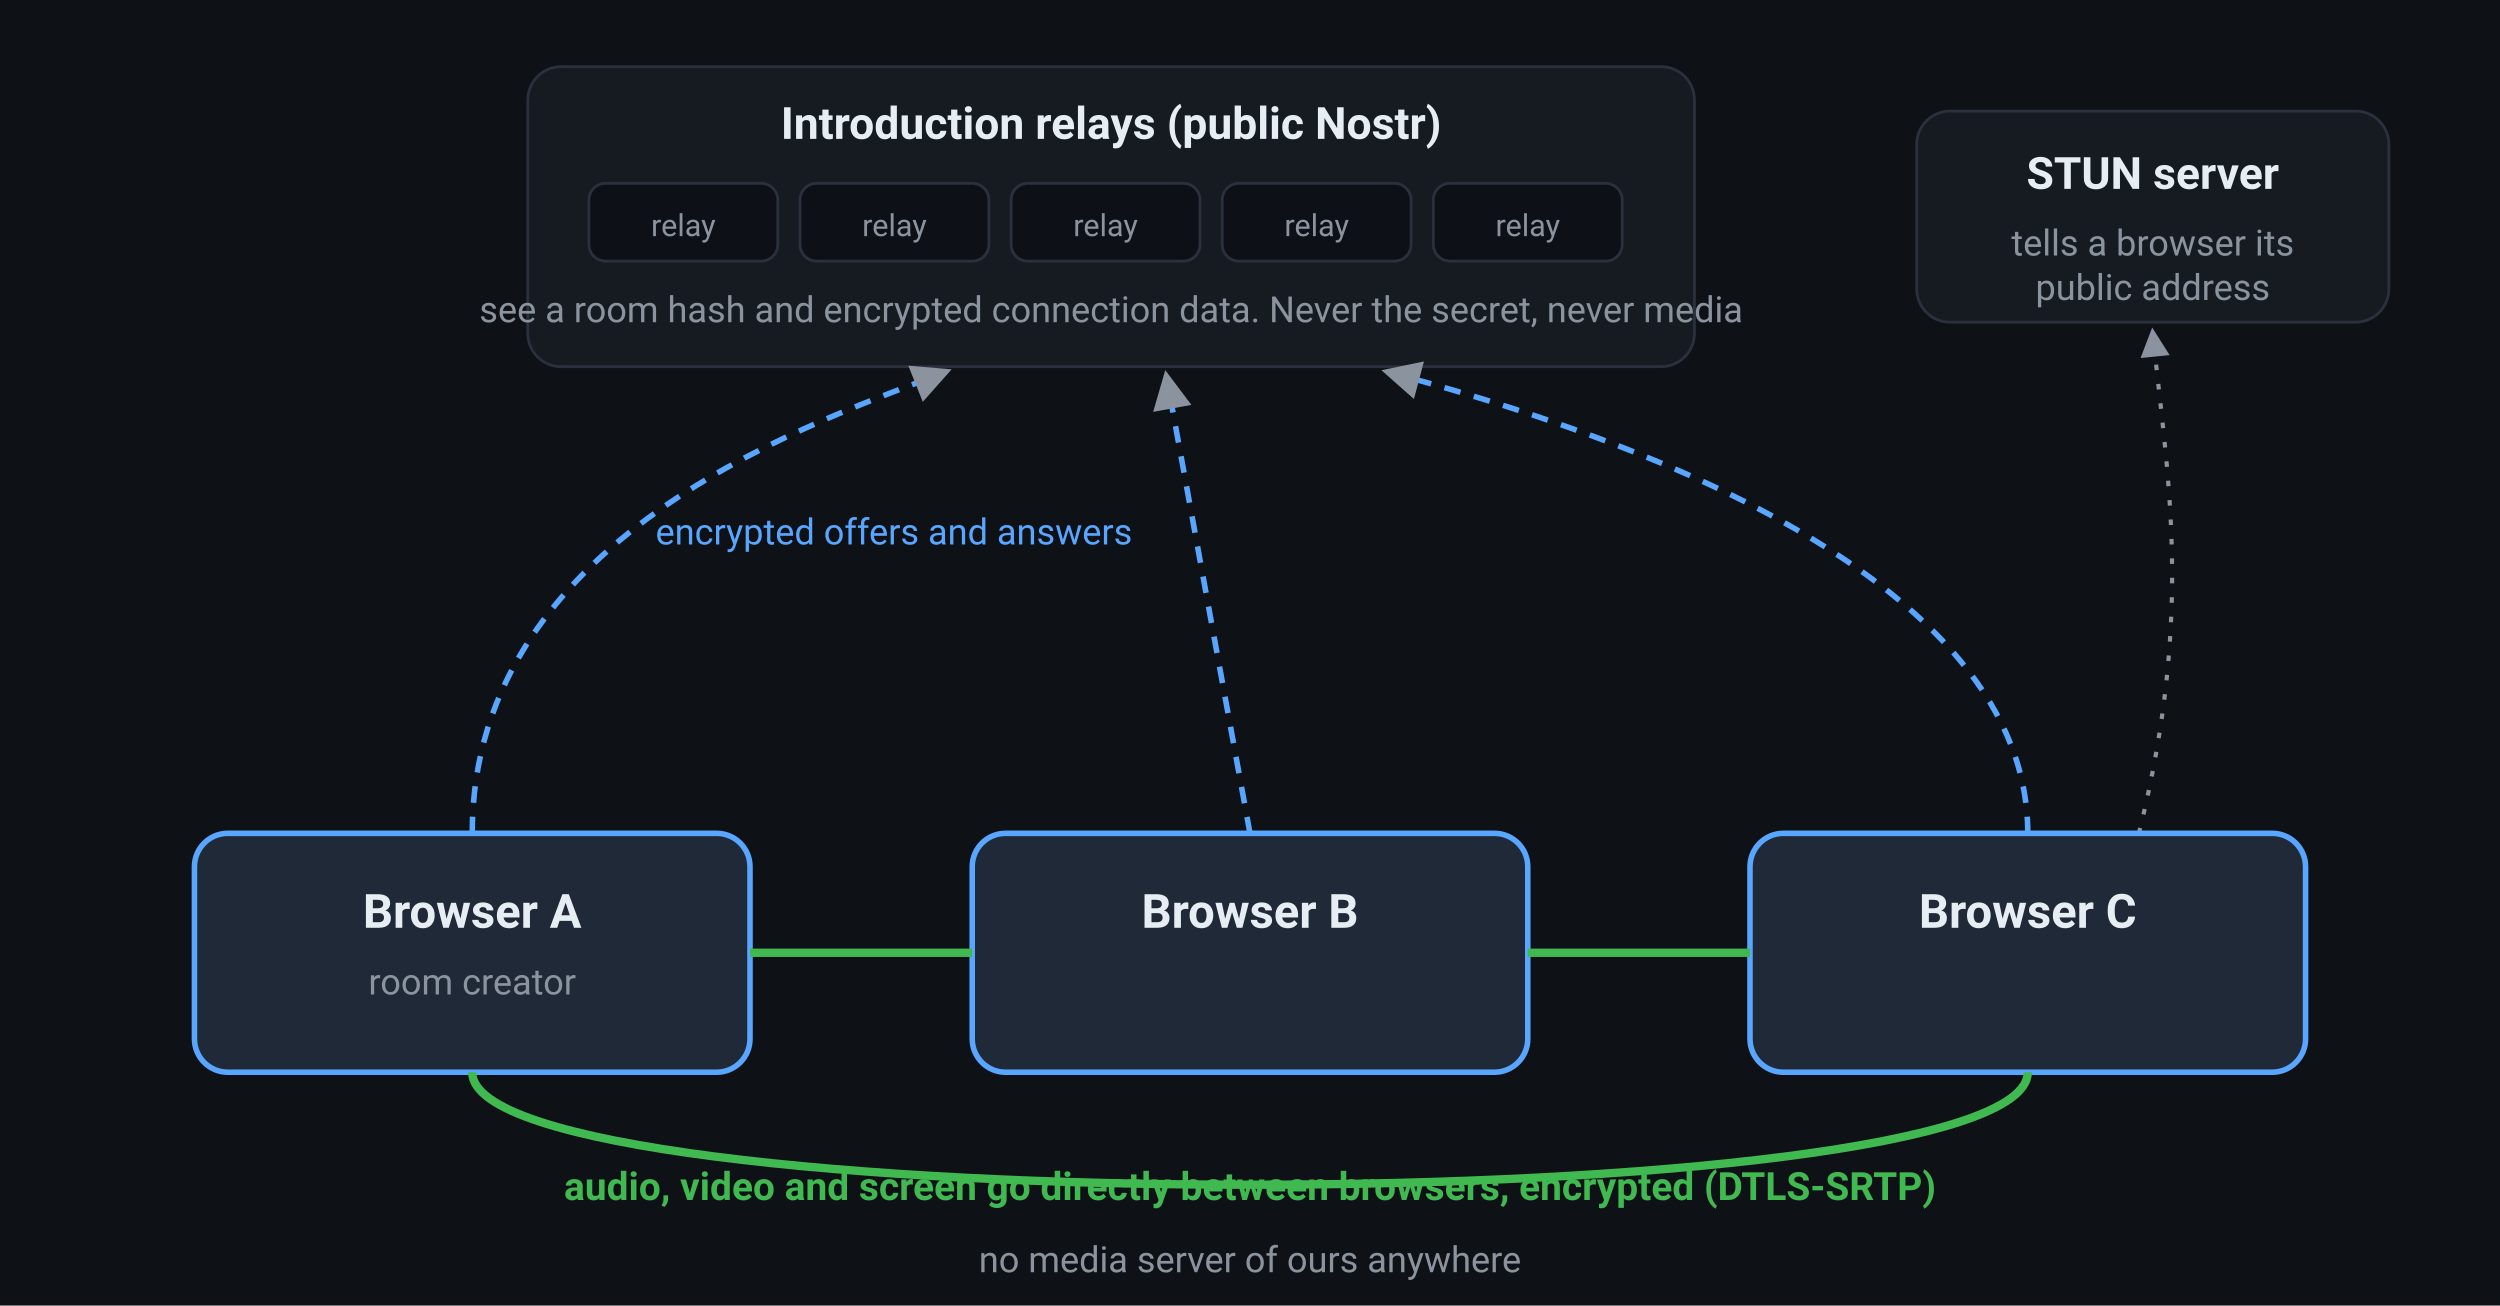
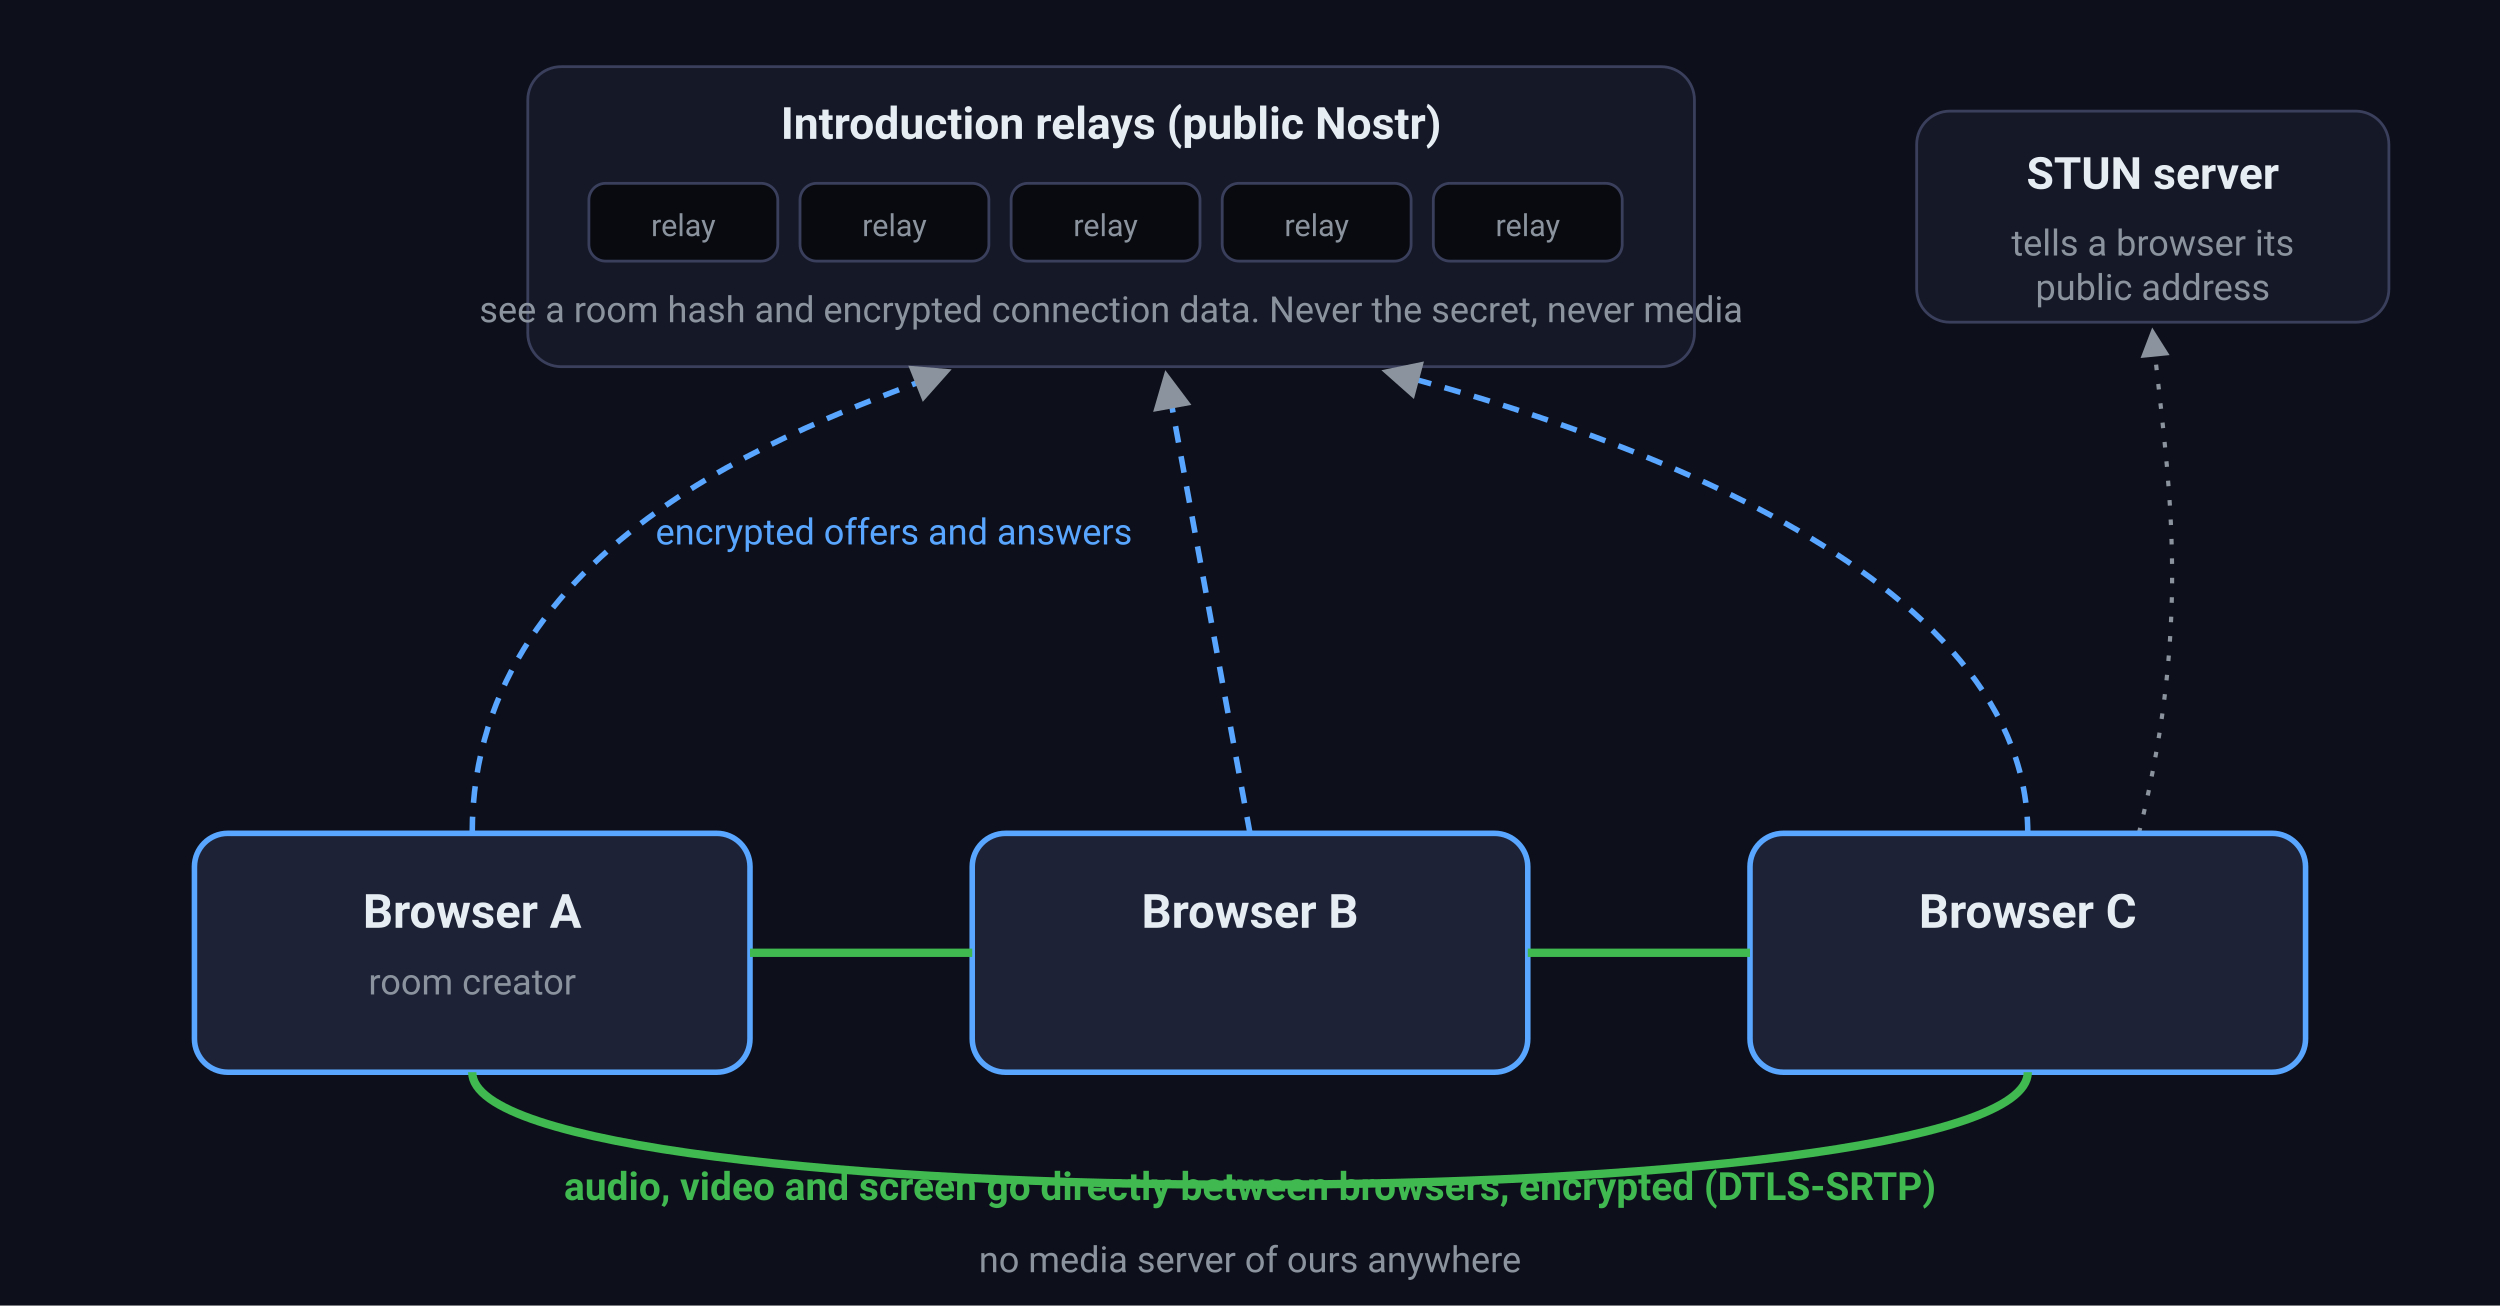
<svg xmlns="http://www.w3.org/2000/svg" viewBox="0 0 900 470" role="img" aria-labelledby="t d" font-family="-apple-system,Segoe UI,Roboto,sans-serif">
  <defs>
    <marker id="ah" viewBox="0 0 10 10" refX="8" refY="5" markerWidth="7" markerHeight="7" orient="auto-start-reverse">
      <path d="M0,0 L10,5 L0,10 z" fill="#8b949e" />
    </marker>
  </defs>
-   <rect width="900" height="470" fill="#0e1116" />
-   <rect x="190" y="24" width="420" height="108" rx="12" fill="#161b22" stroke="#2a313c" />
+   <rect width="900" height="470" fill="#0d0f1a" />
+   <rect x="190" y="24" width="420" height="108" rx="12" fill="#151827" stroke="#3a3f5c" />
  <text x="400" y="50" text-anchor="middle" fill="#e6edf3" font-size="16" font-weight="600">Introduction relays (public Nostr)</text>
-   <g fill="#0d1117" stroke="#2a313c">
+   <g fill="#080a10" stroke="#3a3f5c">
    <rect x="212" y="66" width="68" height="28" rx="6" />
    <rect x="288" y="66" width="68" height="28" rx="6" />
    <rect x="364" y="66" width="68" height="28" rx="6" />
    <rect x="440" y="66" width="68" height="28" rx="6" />
    <rect x="516" y="66" width="68" height="28" rx="6" />
  </g>
  <g fill="#8b949e" font-size="11" text-anchor="middle">
    <text x="246" y="85">relay</text>
    <text x="322" y="85">relay</text>
    <text x="398" y="85">relay</text>
    <text x="474" y="85">relay</text>
    <text x="550" y="85">relay</text>
  </g>
  <text x="400" y="116" text-anchor="middle" fill="#8b949e" font-size="13">see a room hash and encrypted connection data. Never the secret, never media</text>
-   <rect x="690" y="40" width="170" height="76" rx="12" fill="#161b22" stroke="#2a313c" />
+   <rect x="690" y="40" width="170" height="76" rx="12" fill="#151827" stroke="#3a3f5c" />
  <text x="775" y="68" text-anchor="middle" fill="#e6edf3" font-size="16" font-weight="600">STUN server</text>
  <text x="775" y="92" text-anchor="middle" fill="#8b949e" font-size="13">tells a browser its</text>
  <text x="775" y="108" text-anchor="middle" fill="#8b949e" font-size="13">public address</text>
  <path d="M170 300 C 170 190, 300 150, 340 134" fill="none" stroke="#58a6ff" stroke-width="2" stroke-dasharray="6 5" marker-end="url(#ah)" />
  <path d="M450 300 L 420 136" fill="none" stroke="#58a6ff" stroke-width="2" stroke-dasharray="6 5" marker-end="url(#ah)" />
  <path d="M730 300 C 730 200, 560 150, 500 134" fill="none" stroke="#58a6ff" stroke-width="2" stroke-dasharray="6 5" marker-end="url(#ah)" />
  <path d="M770 300 C 790 220, 780 170, 775 120" fill="none" stroke="#8b949e" stroke-width="1.5" stroke-dasharray="2 5" marker-end="url(#ah)" />
  <text x="236" y="196" fill="#58a6ff" font-size="13">encrypted offers and answers</text>
  <g>
-     <rect x="70" y="300" width="200" height="86" rx="12" fill="#1f2937" stroke="#58a6ff" stroke-width="2" />
+     <rect x="70" y="300" width="200" height="86" rx="12" fill="#1e2236" stroke="#58a6ff" stroke-width="2" />
    <text x="170" y="334" text-anchor="middle" fill="#e6edf3" font-size="17" font-weight="600">Browser A</text>
    <text x="170" y="358" text-anchor="middle" fill="#8b949e" font-size="13">room creator</text>
-     <rect x="350" y="300" width="200" height="86" rx="12" fill="#1f2937" stroke="#58a6ff" stroke-width="2" />
+     <rect x="350" y="300" width="200" height="86" rx="12" fill="#1e2236" stroke="#58a6ff" stroke-width="2" />
    <text x="450" y="334" text-anchor="middle" fill="#e6edf3" font-size="17" font-weight="600">Browser B</text>
-     <rect x="630" y="300" width="200" height="86" rx="12" fill="#1f2937" stroke="#58a6ff" stroke-width="2" />
+     <rect x="630" y="300" width="200" height="86" rx="12" fill="#1e2236" stroke="#58a6ff" stroke-width="2" />
    <text x="730" y="334" text-anchor="middle" fill="#e6edf3" font-size="17" font-weight="600">Browser C</text>
  </g>
  <path d="M270 343 L 350 343" stroke="#3fb950" stroke-width="3" />
  <path d="M550 343 L 630 343" stroke="#3fb950" stroke-width="3" />
  <path d="M170 386 C 170 440, 730 440, 730 386" fill="none" stroke="#3fb950" stroke-width="3" />
  <text x="450" y="432" text-anchor="middle" fill="#3fb950" font-size="14" font-weight="600">audio, video and screen go directly between browsers, encrypted (DTLS-SRTP)</text>
  <text x="450" y="458" text-anchor="middle" fill="#8b949e" font-size="13">no media server of ours anywhere</text>
</svg>
